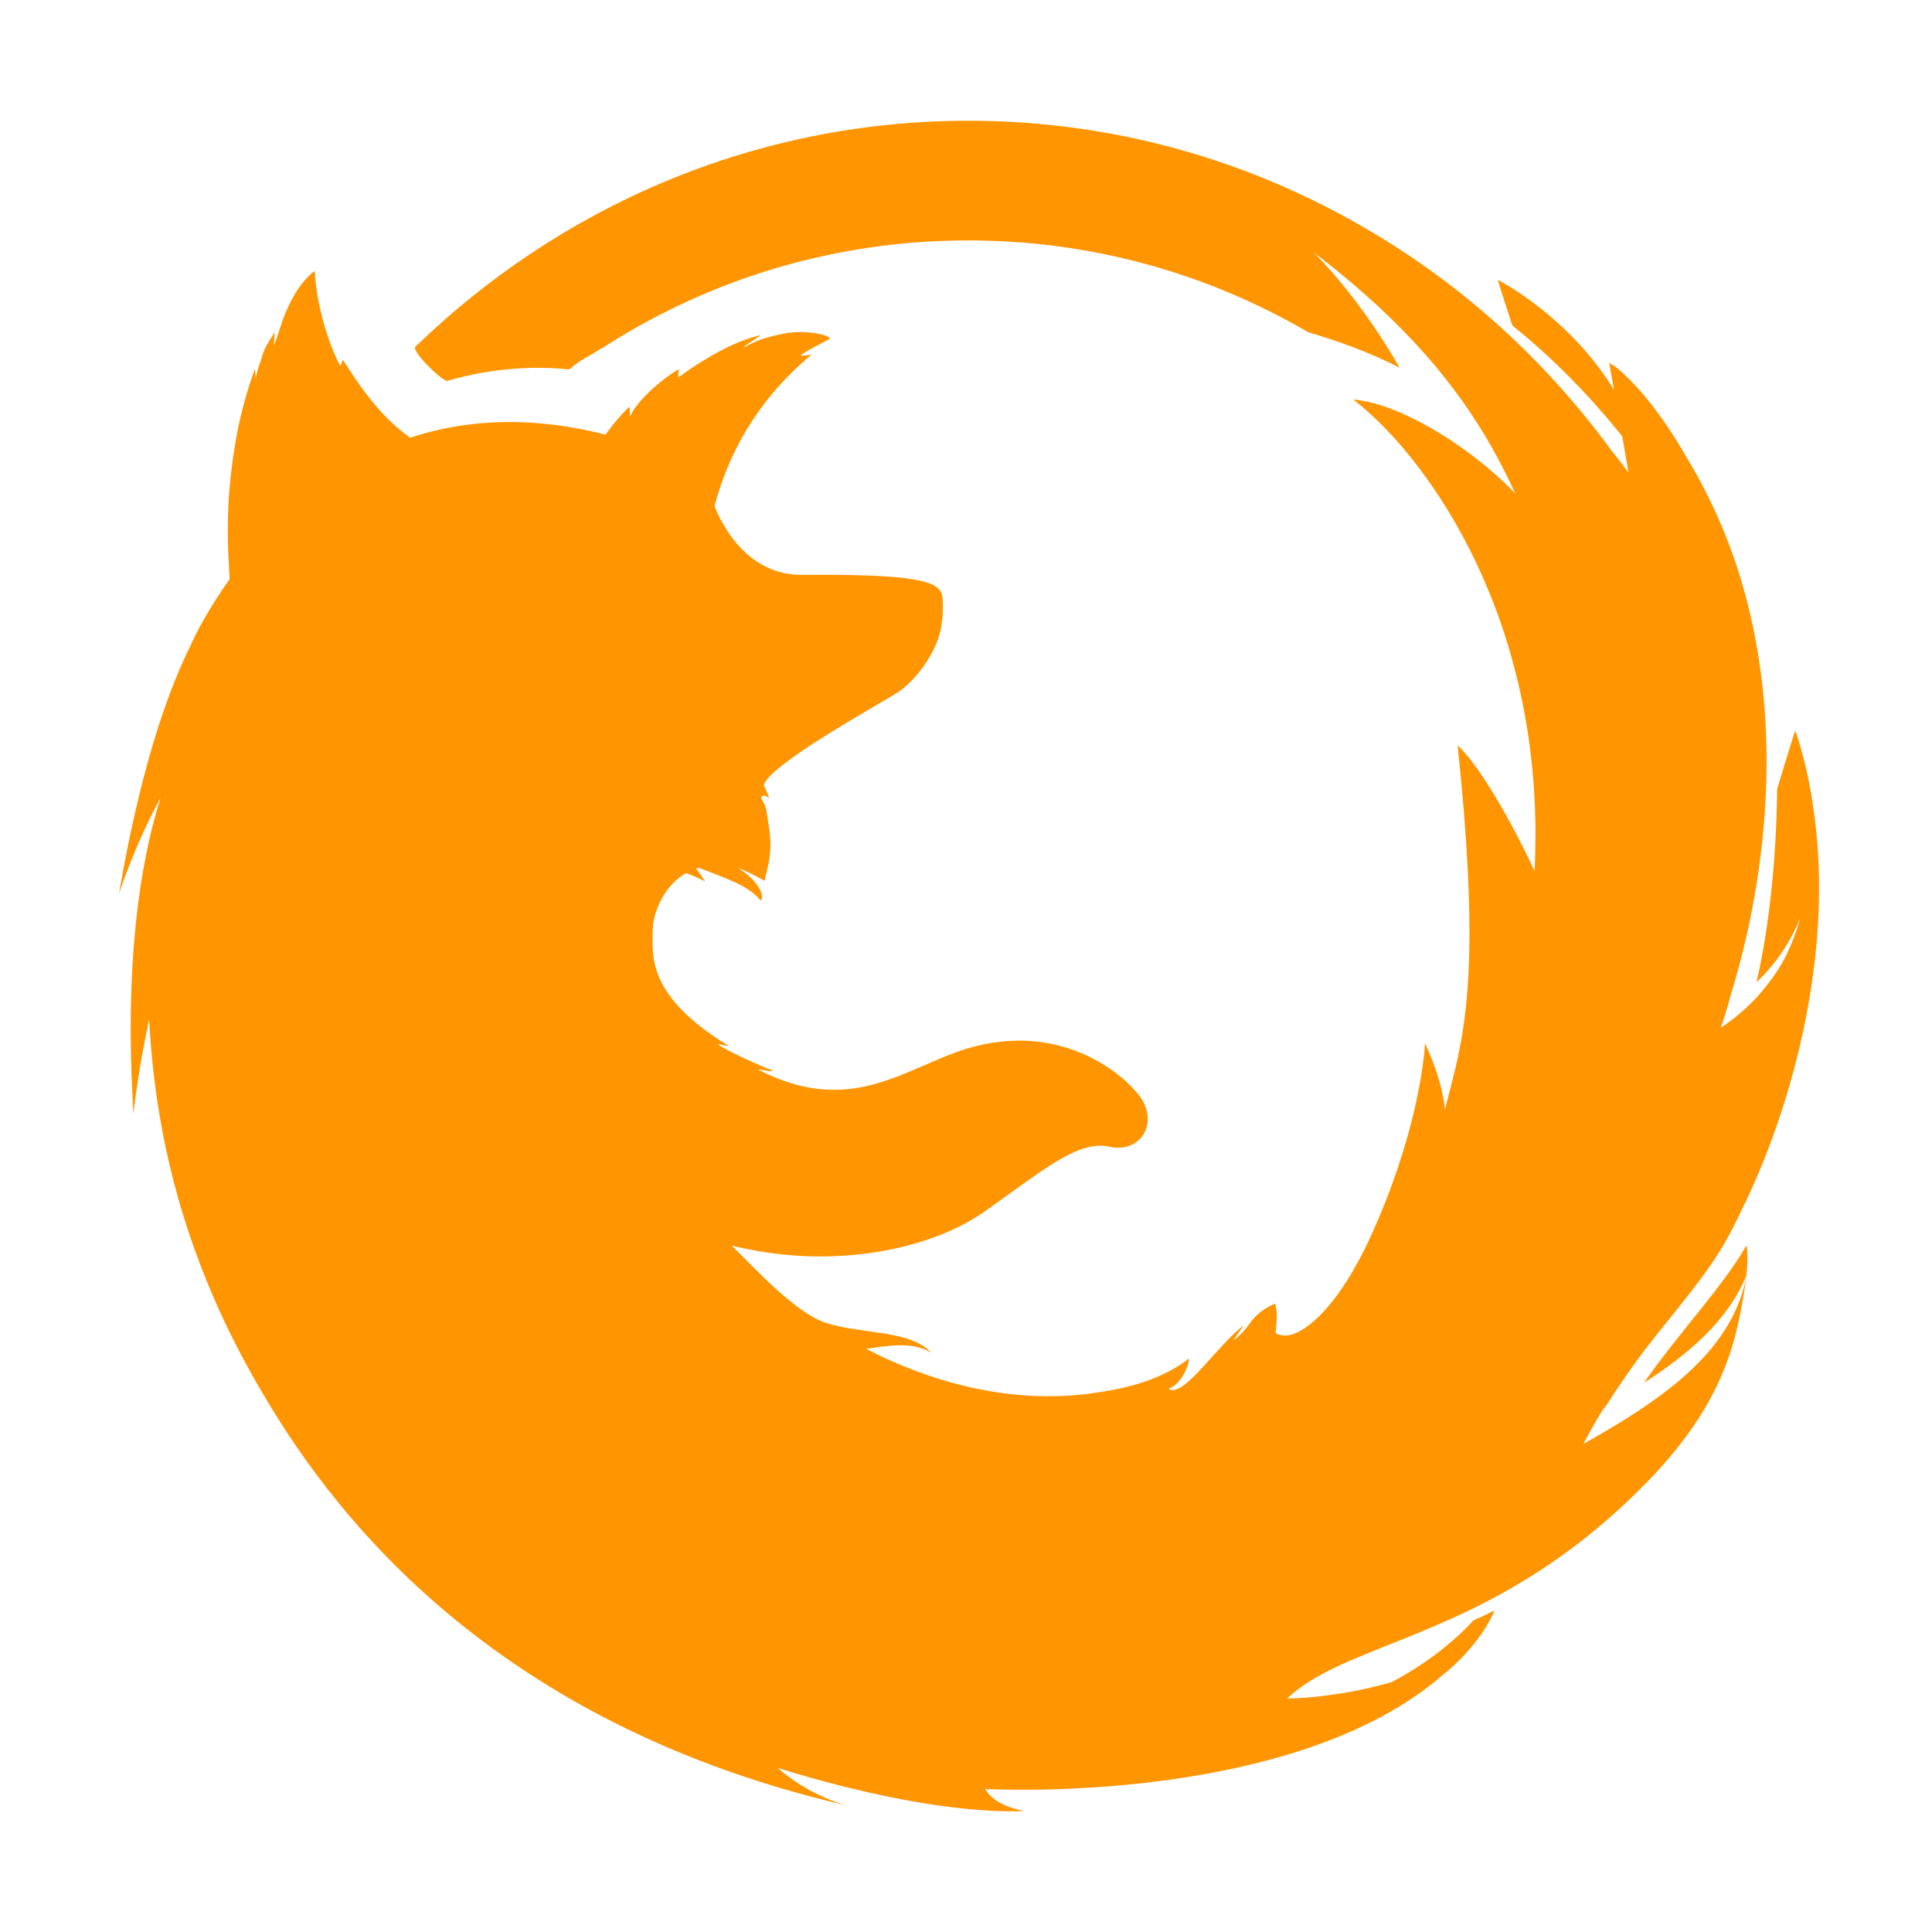
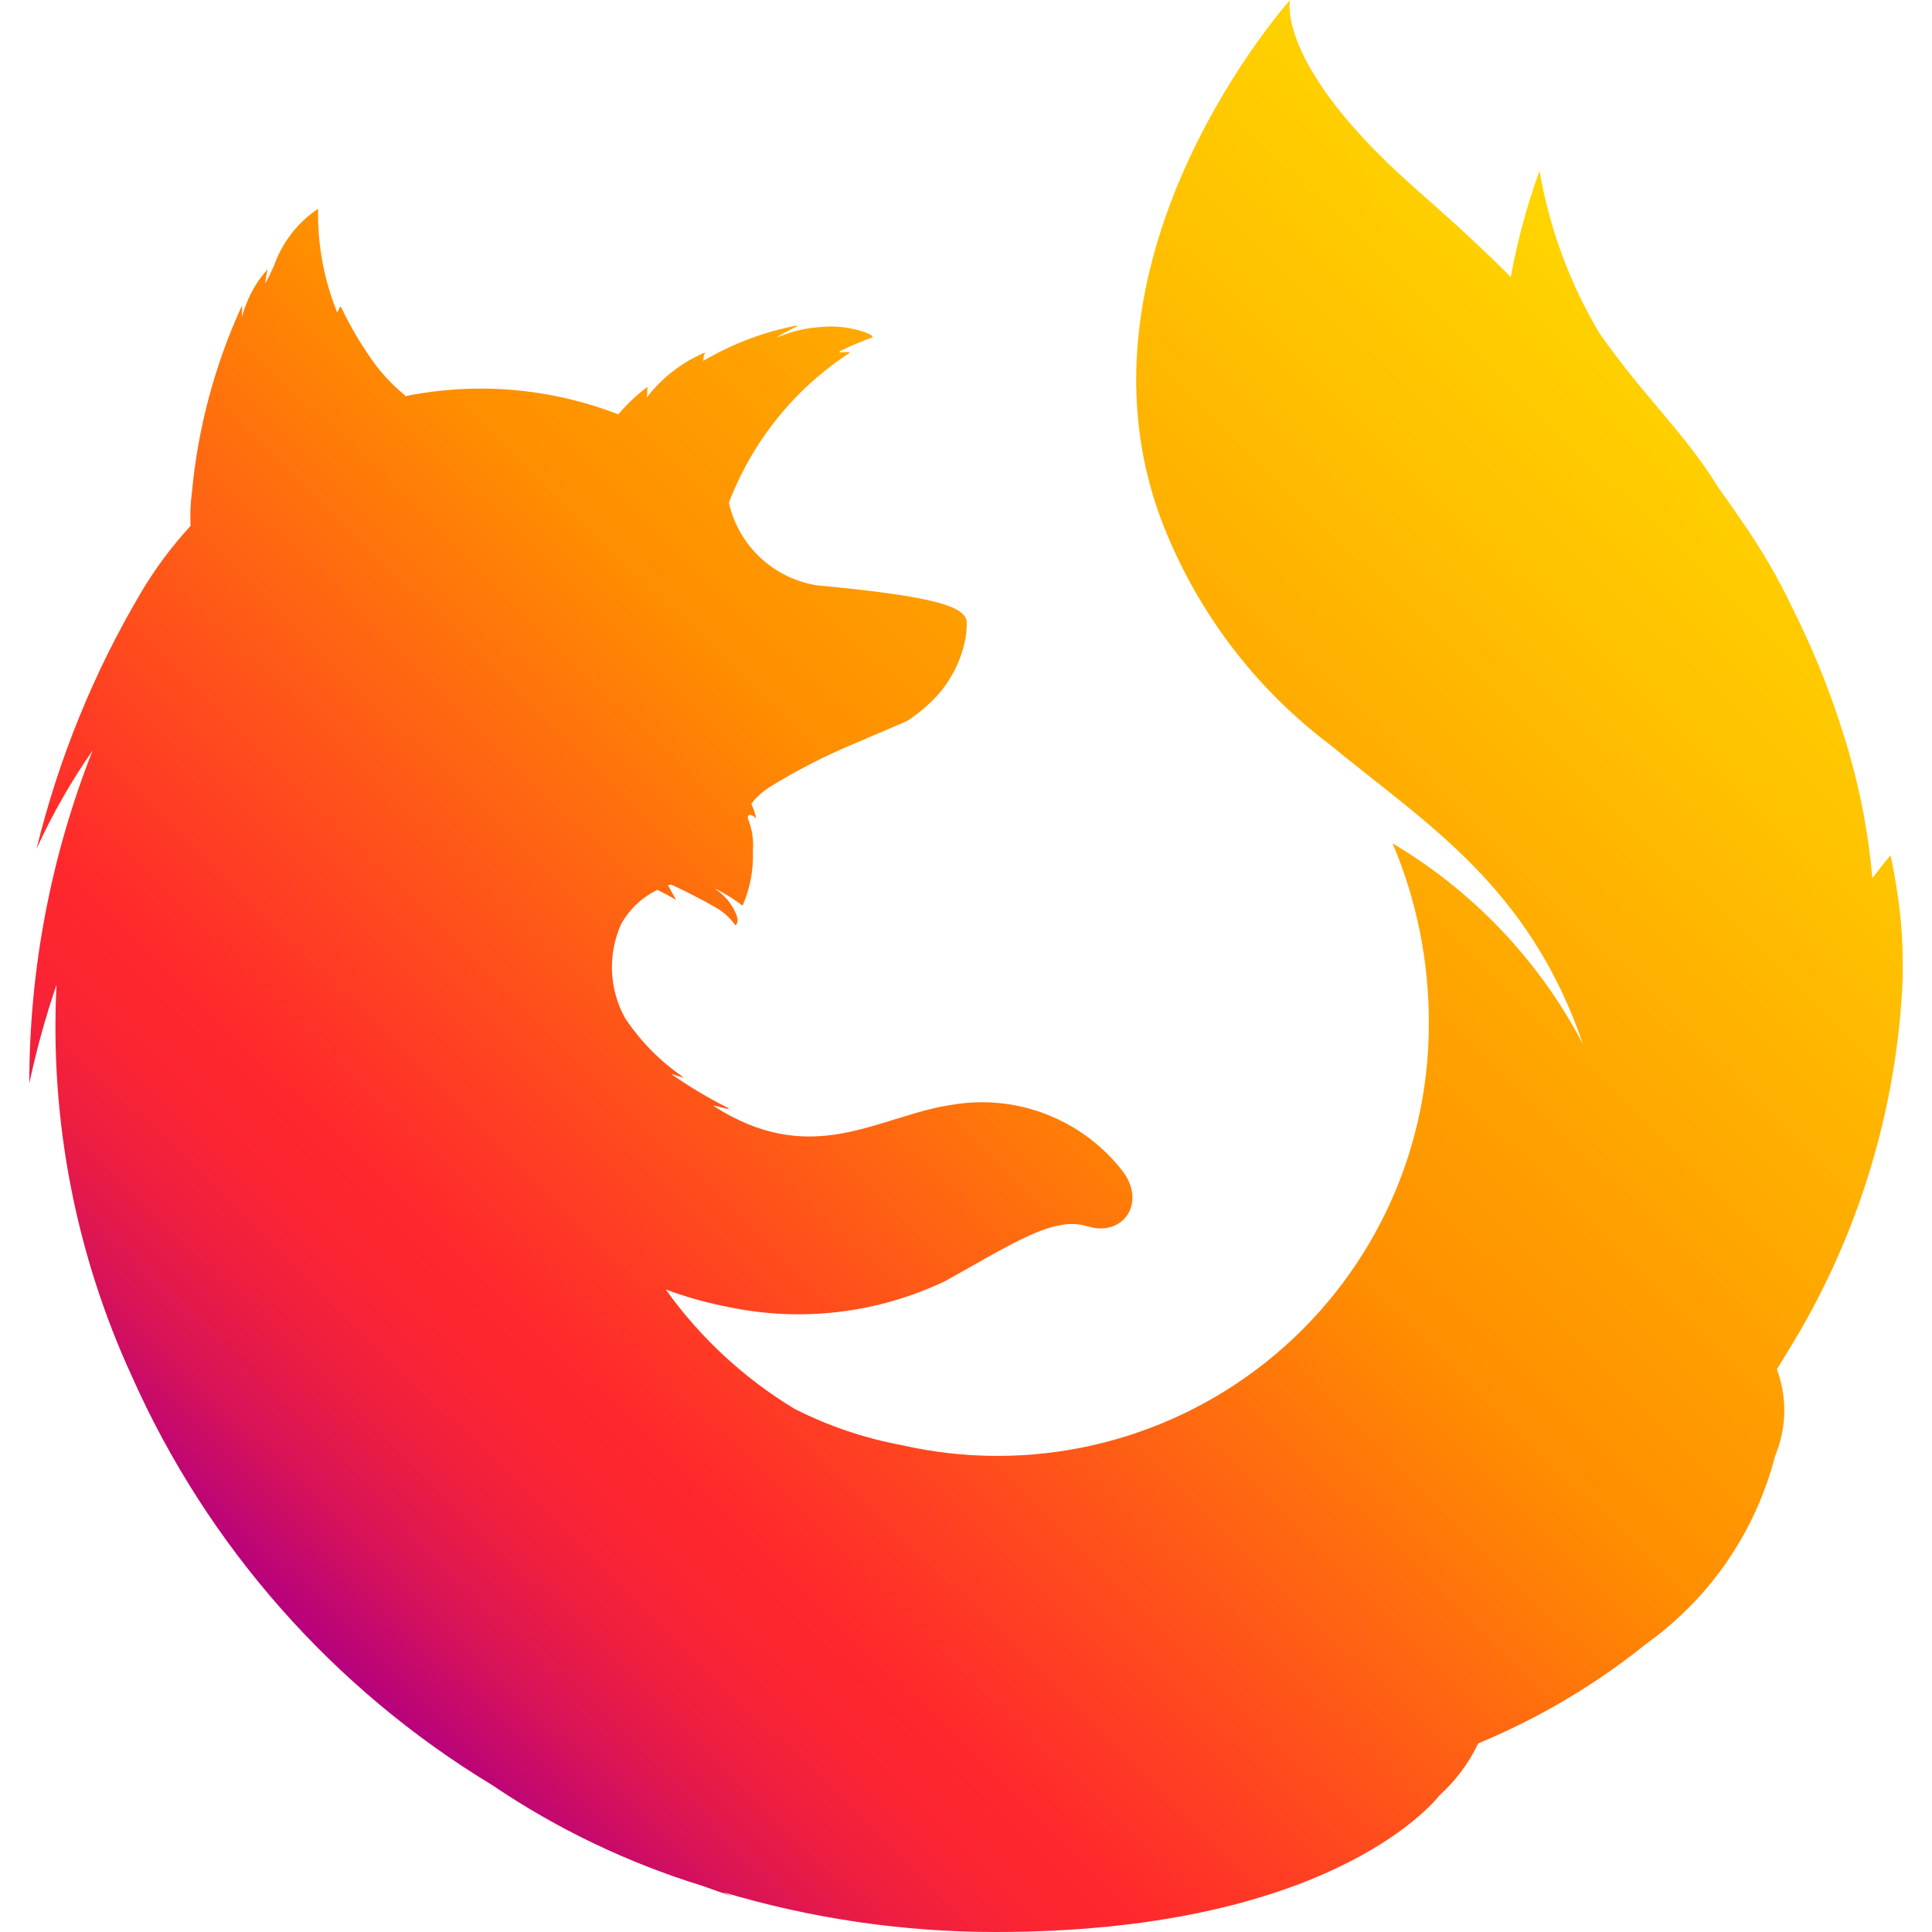
- <svg xmlns="http://www.w3.org/2000/svg" width="32" height="32" viewBox="0 0 32 32">
-   <path fill="#ff9500" d="M26.797,6.125 C26.719,6.050 26.674,6.013 26.674,6.013 C26.715,6.045 26.756,6.082 26.797,6.125 M28.924,21.127 C28.947,20.948 28.949,20.780 28.929,20.626 C28.501,21.359 27.844,22.025 27.228,22.905 C27.980,22.421 28.624,21.866 28.924,21.127 ZM30.097,13.924 C30.082,13.747 30.062,13.570 30.036,13.394 C29.974,12.946 29.875,12.504 29.728,12.076 C29.735,12.102 29.741,12.129 29.747,12.155 C29.737,12.124 29.731,12.107 29.731,12.107 C29.731,12.107 29.614,12.472 29.435,13.070 C29.423,14.290 29.290,15.417 29.094,16.268 C29.419,15.962 29.657,15.599 29.820,15.196 C29.748,15.461 29.649,15.713 29.520,15.947 C29.361,16.217 29.182,16.436 29.009,16.610 C28.821,16.797 28.641,16.932 28.500,17.024 C28.543,16.905 28.585,16.773 28.625,16.631 C28.626,16.629 28.626,16.628 28.627,16.626 C28.637,16.590 28.647,16.552 28.657,16.513 C28.761,16.176 28.854,15.828 28.934,15.474 C29.049,14.961 29.137,14.433 29.192,13.898 C29.300,12.857 29.284,11.787 29.104,10.744 C29.015,10.227 28.886,9.717 28.712,9.220 C28.480,8.559 28.197,8.001 27.916,7.544 C27.895,7.508 27.874,7.472 27.853,7.436 C27.760,7.280 27.665,7.132 27.570,6.994 C27.258,6.543 26.939,6.200 26.674,6.013 C26.715,6.045 26.756,6.082 26.797,6.125 C26.719,6.050 26.674,6.013 26.674,6.013 C26.694,6.035 26.712,6.058 26.732,6.081 C26.682,6.033 26.653,6.008 26.653,6.008 C26.653,6.008 26.682,6.170 26.733,6.456 C25.969,5.218 24.807,4.635 24.807,4.635 C24.807,4.635 24.902,4.945 25.050,5.391 C25.741,5.949 26.345,6.571 26.869,7.227 C26.871,7.238 26.873,7.250 26.875,7.261 C26.905,7.435 26.938,7.624 26.973,7.826 C26.880,7.700 26.782,7.575 26.683,7.451 C25.589,5.958 24.211,4.706 22.611,3.779 C22.625,3.783 22.600,3.776 22.613,3.780 C20.672,2.647 18.429,2.000 16.039,2.000 C12.495,2.000 9.273,3.423 6.880,5.744 C6.814,5.809 7.271,6.270 7.404,6.311 C8.081,6.106 8.838,6.051 9.423,6.120 C9.705,5.897 9.663,5.963 9.961,5.769 L9.964,5.772 C11.767,4.606 13.854,3.982 16.035,3.982 C18.042,3.982 19.969,4.510 21.669,5.503 C22.118,5.635 22.683,5.830 23.182,6.091 C22.663,5.187 22.132,4.560 21.761,4.182 C23.311,5.364 24.150,6.425 24.701,7.396 C24.746,7.475 24.789,7.553 24.830,7.631 C24.928,7.816 25.017,7.998 25.099,8.177 C24.570,7.618 23.753,7.042 23.039,6.772 C22.981,6.750 22.924,6.730 22.868,6.712 C22.708,6.662 22.555,6.628 22.414,6.617 C23.550,7.488 25.407,9.978 25.432,13.744 C25.432,13.765 25.432,13.786 25.432,13.807 C25.432,14.010 25.428,14.216 25.417,14.427 C25.207,13.971 24.877,13.340 24.562,12.869 C24.483,12.751 24.405,12.644 24.330,12.551 C24.265,12.471 24.202,12.400 24.143,12.346 C24.479,15.517 24.324,16.750 24.116,17.651 C24.096,17.734 24.077,17.815 24.057,17.894 C24.015,18.058 23.973,18.216 23.934,18.378 C23.920,18.257 23.899,18.145 23.874,18.040 C23.816,17.791 23.735,17.585 23.666,17.424 C23.643,17.372 23.621,17.322 23.603,17.280 C23.603,17.280 23.581,17.854 23.325,18.780 C23.199,19.234 23.018,19.771 22.754,20.367 C22.294,21.408 21.823,21.903 21.501,22.062 C21.397,22.113 21.309,22.129 21.242,22.117 C21.167,22.112 21.126,22.079 21.127,22.076 C21.135,22.001 21.143,21.926 21.146,21.854 C21.150,21.754 21.145,21.662 21.119,21.593 C21.119,21.593 20.862,21.684 20.697,21.924 C20.630,22.020 20.544,22.115 20.431,22.203 C20.411,22.219 20.614,21.936 20.599,21.949 C20.499,22.033 20.392,22.130 20.285,22.245 C20.170,22.368 20.059,22.494 19.954,22.609 C19.699,22.887 19.483,23.095 19.352,23.001 C19.437,22.975 19.513,22.906 19.572,22.818 C19.635,22.726 19.680,22.613 19.699,22.500 C19.544,22.612 19.152,22.914 18.272,23.049 C18.109,23.074 17.707,23.146 17.127,23.121 C16.424,23.090 15.460,22.916 14.345,22.341 C14.578,22.313 14.903,22.241 15.196,22.312 C15.275,22.331 15.352,22.360 15.424,22.405 C15.392,22.369 15.355,22.338 15.315,22.310 C14.933,22.037 14.212,22.084 13.681,21.911 C13.170,21.744 12.503,21.005 12.119,20.631 C12.263,20.667 12.407,20.696 12.551,20.721 C12.652,20.738 12.752,20.753 12.852,20.765 C13.008,20.784 13.164,20.798 13.319,20.805 C14.486,20.856 15.595,20.569 16.313,20.063 C17.285,19.377 17.861,18.876 18.378,18.994 C18.428,19.006 18.476,19.010 18.522,19.010 C18.543,19.010 18.563,19.009 18.583,19.007 C18.867,18.975 19.053,18.730 19.002,18.441 C18.983,18.332 18.931,18.217 18.836,18.104 C18.561,17.778 18.016,17.375 17.274,17.265 C16.935,17.215 16.556,17.226 16.142,17.333 C15.385,17.528 14.711,18.047 13.824,18.051 C13.526,18.053 13.204,17.996 12.846,17.850 C12.759,17.815 12.671,17.774 12.580,17.728 C12.489,17.681 12.877,17.783 12.781,17.725 C12.508,17.621 12.011,17.386 11.888,17.297 C11.868,17.282 12.094,17.339 12.070,17.324 C10.721,16.501 10.809,15.842 10.809,15.435 C10.809,15.270 10.858,15.077 10.953,14.899 C11.046,14.723 11.183,14.563 11.362,14.461 C11.475,14.502 11.562,14.541 11.616,14.567 C11.655,14.586 11.677,14.598 11.677,14.598 C11.677,14.598 11.664,14.576 11.644,14.546 C11.613,14.499 11.565,14.428 11.530,14.386 C11.544,14.381 11.557,14.377 11.571,14.373 C11.665,14.406 11.829,14.468 11.985,14.532 C12.092,14.576 12.195,14.621 12.268,14.659 C12.514,14.786 12.596,14.916 12.596,14.916 C12.596,14.916 12.654,14.879 12.594,14.749 C12.583,14.726 12.560,14.683 12.519,14.630 C12.465,14.561 12.378,14.473 12.239,14.386 C12.244,14.386 12.248,14.385 12.251,14.385 C12.379,14.437 12.514,14.503 12.663,14.590 C12.670,14.555 12.679,14.520 12.687,14.484 C12.688,14.479 12.690,14.475 12.691,14.470 C12.693,14.462 12.695,14.454 12.697,14.446 C12.704,14.416 12.711,14.385 12.718,14.354 C12.730,14.301 12.740,14.245 12.748,14.185 C12.764,14.058 12.768,13.913 12.740,13.731 C12.695,13.446 12.701,13.373 12.632,13.269 C12.573,13.181 12.648,13.142 12.740,13.221 C12.718,13.151 12.687,13.081 12.650,13.010 C12.650,13.009 12.651,13.009 12.651,13.007 C12.659,12.968 12.693,12.919 12.745,12.864 C12.758,12.849 12.774,12.834 12.790,12.818 C12.805,12.803 12.821,12.789 12.839,12.773 C13.359,12.313 14.782,11.539 14.908,11.443 C15.118,11.283 15.332,11.035 15.466,10.750 C15.508,10.672 15.544,10.578 15.571,10.468 C15.606,10.323 15.625,10.149 15.614,9.937 C15.606,9.764 15.537,9.634 14.917,9.568 C14.584,9.533 14.091,9.516 13.362,9.521 C13.335,9.521 13.309,9.521 13.282,9.521 C12.690,9.526 12.305,9.171 12.073,8.833 C12.025,8.759 11.984,8.689 11.946,8.626 C11.895,8.532 11.861,8.448 11.834,8.381 C11.917,8.070 12.028,7.772 12.165,7.489 C12.456,6.890 12.871,6.355 13.419,5.893 C13.468,5.850 13.226,5.921 13.272,5.877 C13.327,5.824 13.669,5.655 13.733,5.618 C13.772,5.595 13.692,5.556 13.557,5.528 C13.549,5.527 13.541,5.525 13.532,5.524 C13.380,5.496 13.167,5.485 12.972,5.527 C12.581,5.610 12.505,5.658 12.303,5.765 C12.385,5.678 12.650,5.540 12.585,5.554 C12.161,5.652 11.661,5.940 11.235,6.251 C11.231,6.211 11.235,6.179 11.243,6.116 C11.042,6.223 10.557,6.609 10.433,6.903 C10.433,6.839 10.433,6.807 10.425,6.736 C10.299,6.856 10.177,6.996 10.065,7.151 C10.055,7.165 10.044,7.178 10.034,7.192 C10.033,7.195 10.031,7.197 10.029,7.199 C9.691,7.112 9.367,7.055 9.056,7.023 C8.305,6.944 7.631,7.012 7.032,7.178 C6.951,7.201 6.871,7.224 6.793,7.250 C6.579,7.089 6.235,6.843 5.692,5.978 C5.659,5.926 5.656,6.097 5.626,6.042 C5.468,5.748 5.327,5.300 5.258,4.892 C5.234,4.750 5.218,4.613 5.214,4.489 C5.214,4.489 5.050,4.588 4.873,4.889 C4.806,5.003 4.737,5.146 4.675,5.324 C4.662,5.361 4.649,5.399 4.637,5.439 C4.596,5.570 4.568,5.648 4.539,5.720 C4.530,5.742 4.556,5.482 4.546,5.502 C4.530,5.537 4.502,5.579 4.472,5.627 C4.431,5.692 4.385,5.769 4.356,5.851 C4.349,5.870 4.343,5.889 4.338,5.909 C4.308,6.034 4.259,6.110 4.239,6.266 C4.238,6.270 4.237,6.273 4.235,6.276 C4.234,6.261 4.233,6.230 4.231,6.200 C4.229,6.152 4.225,6.105 4.218,6.123 C4.118,6.397 4.024,6.712 3.948,7.067 C3.838,7.628 3.726,8.395 3.793,9.368 C3.792,9.403 3.795,9.438 3.797,9.472 C3.800,9.514 3.803,9.555 3.802,9.594 C3.461,10.078 3.239,10.494 3.153,10.699 C3.066,10.873 2.979,11.068 2.893,11.284 C2.564,12.102 2.241,13.234 1.969,14.813 C1.969,14.813 2.200,14.061 2.661,13.210 C2.321,14.282 2.055,15.950 2.211,18.452 C2.215,18.397 2.248,18.101 2.322,17.660 C2.360,17.435 2.408,17.173 2.470,16.885 C2.473,16.950 2.477,17.015 2.482,17.081 C2.497,17.315 2.519,17.556 2.548,17.803 C2.565,17.949 2.585,18.097 2.607,18.248 C2.814,19.617 3.265,21.166 4.197,22.811 C5.154,24.502 7.676,28.430 14.005,29.900 C13.826,29.847 13.665,29.780 13.524,29.710 C13.117,29.508 12.879,29.280 12.879,29.280 C12.879,29.280 13.080,29.346 13.407,29.439 C14.081,29.630 15.290,29.931 16.388,29.990 C16.586,30.000 16.781,30.004 16.968,29.996 C16.428,29.900 16.320,29.631 16.320,29.631 C16.320,29.631 21.233,29.917 23.785,27.837 C23.835,27.796 23.885,27.754 23.934,27.711 C23.938,27.709 23.941,27.708 23.945,27.706 C24.327,27.379 24.606,27.021 24.755,26.675 C24.636,26.734 24.518,26.789 24.403,26.841 C24.025,27.251 23.564,27.586 23.055,27.860 C22.590,27.996 22.118,28.072 21.749,28.108 C21.581,28.124 21.434,28.132 21.319,28.133 C21.594,27.872 21.957,27.681 22.387,27.495 C23.024,27.219 23.811,26.955 24.683,26.496 C24.685,26.495 24.687,26.494 24.689,26.493 C24.741,26.466 24.793,26.437 24.845,26.409 C25.598,25.996 26.410,25.432 27.244,24.585 C28.038,23.779 28.427,23.083 28.643,22.448 C28.703,22.270 28.750,22.097 28.788,21.928 C28.852,21.645 28.893,21.372 28.934,21.104 C28.934,21.103 28.934,21.101 28.934,21.100 C28.934,21.102 28.933,21.103 28.933,21.105 C28.926,21.144 28.918,21.183 28.910,21.221 C28.671,22.267 27.797,22.972 26.794,23.585 C26.608,23.698 26.417,23.808 26.226,23.917 C26.339,23.696 26.459,23.491 26.582,23.294 C26.586,23.289 26.589,23.284 26.592,23.279 C26.590,23.284 26.588,23.288 26.586,23.293 C26.573,23.319 26.561,23.344 26.550,23.367 C26.567,23.339 26.585,23.311 26.603,23.283 C26.798,22.973 27.012,22.669 27.232,22.372 C27.760,21.689 28.278,21.118 28.621,20.490 C28.672,20.397 28.726,20.292 28.782,20.177 C28.803,20.134 28.825,20.090 28.846,20.043 C29.220,19.292 29.607,18.267 29.857,17.120 C29.969,16.606 30.053,16.067 30.097,15.517 C30.138,14.992 30.142,14.457 30.097,13.924 Z" />
+ <svg xmlns="http://www.w3.org/2000/svg" data-name="Layer 1" width="32" height="32" viewBox="0 0 32 32">
+   <defs>
+     <linearGradient id="a" x1="31.36" y1="-.127" x2="4.307" y2="27.635" gradientUnits="userSpaceOnUse">
+       <stop offset="0" stop-color="#ffea00" />
+       <stop offset=".108" stop-color="#ffde00" />
+       <stop offset=".3" stop-color="#ffbf00" />
+       <stop offset=".552" stop-color="#ff8e00" />
+       <stop offset=".816" stop-color="#ff272d" />
+       <stop offset=".848" stop-color="#fb2532" />
+       <stop offset=".887" stop-color="#ee1e40" />
+       <stop offset=".928" stop-color="#d81358" />
+       <stop offset=".971" stop-color="#ba0379" />
+       <stop offset=".978" stop-color="#b5007f" />
+     </linearGradient>
+   </defs>
+   <path d="M31.4 14.627c-.044-.289-.088-.46-.088-.46s-.113.131-.3.379a10.8 10.8 0 0 0-.375-2.04 13.883 13.883 0 0 0-.94-2.418 10.078 10.078 0 0 0-.858-1.473q-.177-.264-.36-.512c-.571-.934-1.227-1.5-1.986-2.583a7.826 7.826 0 0 1-.993-2.692 10.88 10.88 0 0 0-.477 1.761c-.779-.786-1.458-1.345-1.866-1.726C21.133.978 21.367 0 21.367 0s-3.773 4.209-2.137 8.6a8.43 8.43 0 0 0 2.81 3.744c1.581 1.3 3.283 2.33 4.18 4.952a8.4 8.4 0 0 0-3.154-3.327 7.593 7.593 0 0 1 .6 3.006 7.145 7.145 0 0 1-8.736 6.96 6.576 6.576 0 0 1-1.77-.6 7.2 7.2 0 0 1-2.121-1.96l-.01-.017.126.046a6.517 6.517 0 0 0 .9.242 5.644 5.644 0 0 0 3.594-.424c1.129-.626 1.813-1.091 2.367-.908h.01c.542.172.969-.353.581-.9a2.949 2.949 0 0 0-2.846-1.114c-1.131.165-2.167.968-3.648.19a3.13 3.13 0 0 1-.278-.163c-.1-.058.317.088.221.022a7.351 7.351 0 0 1-.931-.555c-.022-.018.224.07.2.052a3.591 3.591 0 0 1-.971-.982 1.746 1.746 0 0 1-.066-1.559 1.376 1.376 0 0 1 .6-.566c.192.095.31.166.31.166s-.087-.16-.135-.244c.017-.006.032 0 .049-.011.168.073.539.261.734.376a1.018 1.018 0 0 1 .335.3s.067-.033.017-.173a.907.907 0 0 0-.347-.425h.016A2.952 2.952 0 0 1 12.3 15a2.085 2.085 0 0 0 .171-.906 1.181 1.181 0 0 0-.069-.5c-.054-.1.03-.14.123-.035a.977.977 0 0 0-.079-.239v-.008s.053-.069.078-.095a1.434 1.434 0 0 1 .216-.176 10 10 0 0 1 1.469-.749c.416-.181.759-.32.83-.36a2.287 2.287 0 0 0 .294-.226 1.973 1.973 0 0 0 .661-1.143 1.593 1.593 0 0 0 .017-.178v-.105c-.06-.226-.449-.395-2.483-.586a1.778 1.778 0 0 1-1.454-1.364v.009c-.029.075-.055.15-.081.225.026-.075.052-.151.081-.225v-.016a5.153 5.153 0 0 1 1.992-2.474c.052-.043-.208.011-.156-.032a5.18 5.18 0 0 1 .532-.225c.091-.039-.391-.222-.818-.178a2.2 2.2 0 0 0-.758.178c.1-.086.4-.2.33-.2a4.877 4.877 0 0 0-1.547.585.315.315 0 0 1 .03-.14 2.407 2.407 0 0 0-.966.746 1.286 1.286 0 0 0 .01-.174 2.883 2.883 0 0 0-.475.446l-.009.007a6.3 6.3 0 0 0-3.527-.3l-.01-.009h.012a2.953 2.953 0 0 1-.627-.7l-.008-.012-.014-.021a5.48 5.48 0 0 1-.237-.388 5.527 5.527 0 0 1-.176-.339c0-.008-.009-.011-.013-.012-.024 0-.041.111-.061.082v-.006a4.322 4.322 0 0 1-.309-1.697l-.016.008a1.89 1.89 0 0 0-.716.937c-.062.137-.1.213-.14.288v-.035c.009-.069.039-.212.032-.2s-.013.019-.02.029a1.741 1.741 0 0 0-.252.373 2.366 2.366 0 0 0-.15.383c-.006.021 0-.018 0-.064s.009-.128 0-.111l-.022.043a9.526 9.526 0 0 0-.806 3.044 3.038 3.038 0 0 0-.023.54v.016a6.641 6.641 0 0 0-.819 1.1 15.65 15.65 0 0 0-1.731 4.246 10.379 10.379 0 0 1 .928-1.626 15.041 15.041 0 0 0-1.049 5.514 14.264 14.264 0 0 1 .451-1.634 13.848 13.848 0 0 0 1.25 6.489 15.08 15.08 0 0 0 5.968 6.768 13.057 13.057 0 0 0 3.478 1.667c.163.059.327.117.5.173-.053-.021-.1-.044-.153-.067a15.752 15.752 0 0 0 4.506.659c5.41 0 7.2-2.06 7.36-2.266a2.739 2.739 0 0 0 .639-.858q.156-.064.316-.137l.067-.03.122-.057a11.349 11.349 0 0 0 2.284-1.43 5.511 5.511 0 0 0 2.129-3.11 1.944 1.944 0 0 0 .029-1.433q.083-.132.171-.28a12.743 12.743 0 0 0 1.913-6.2v-.184a7.76 7.76 0 0 0-.115-1.388z" fill="url(#a)" />
</svg>
